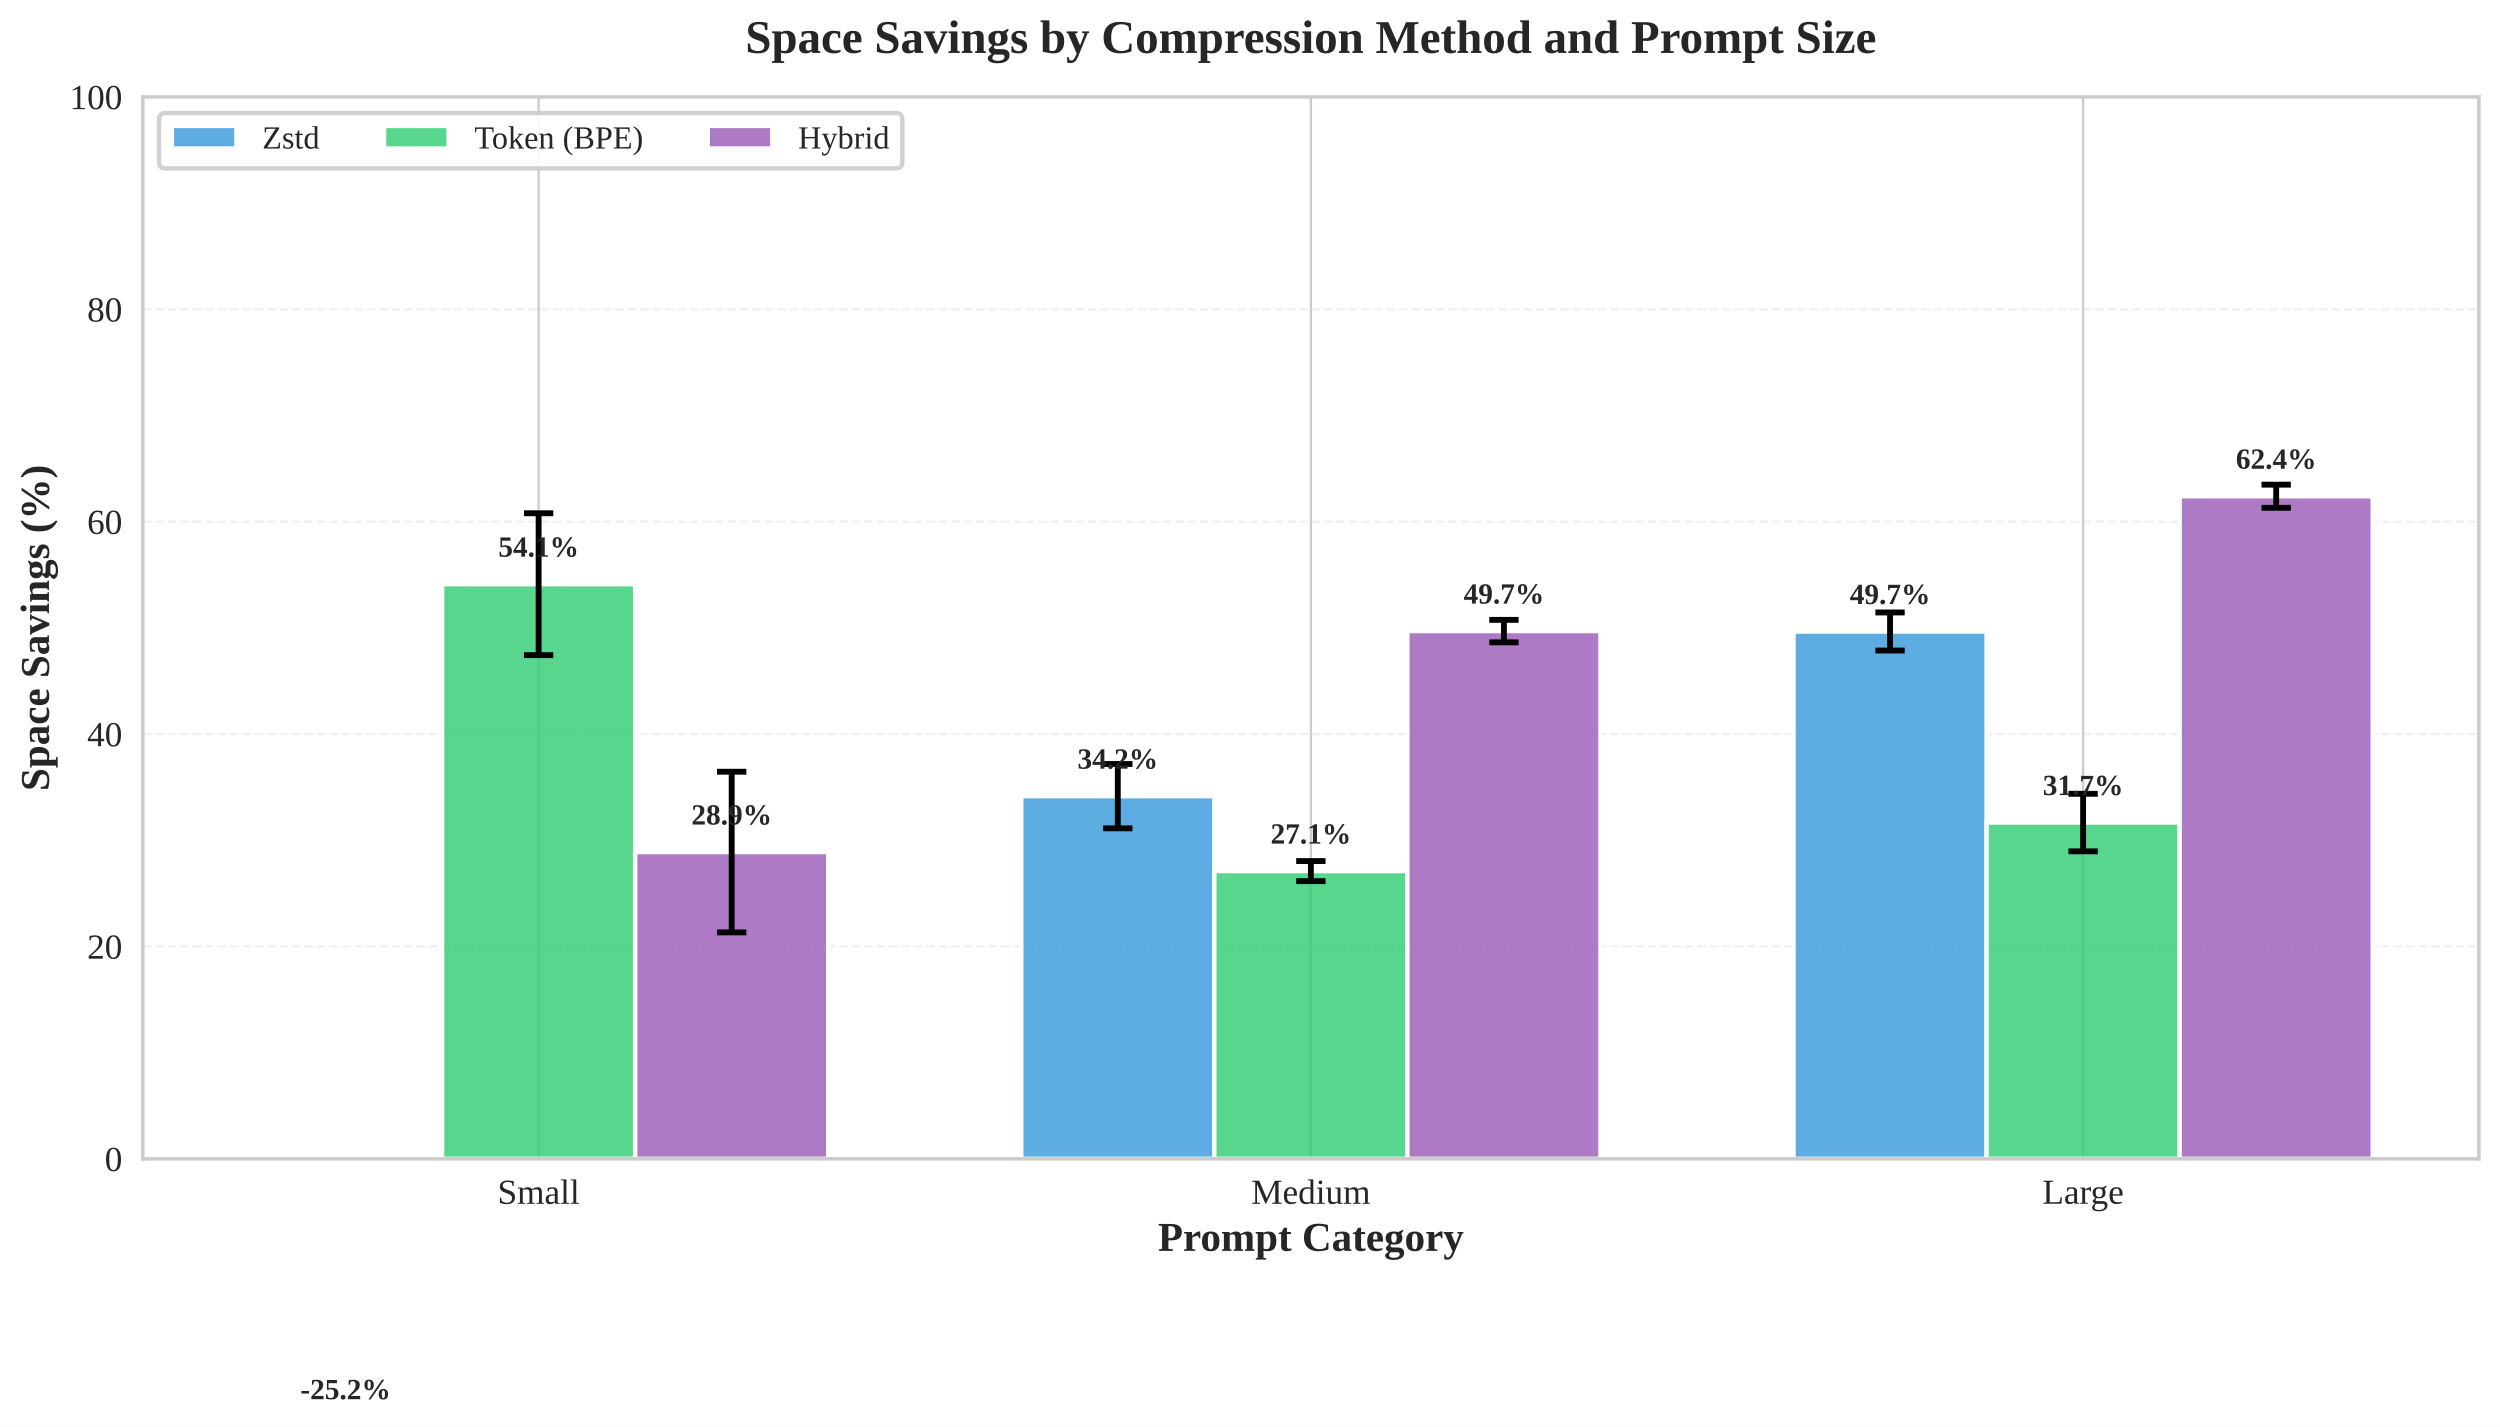
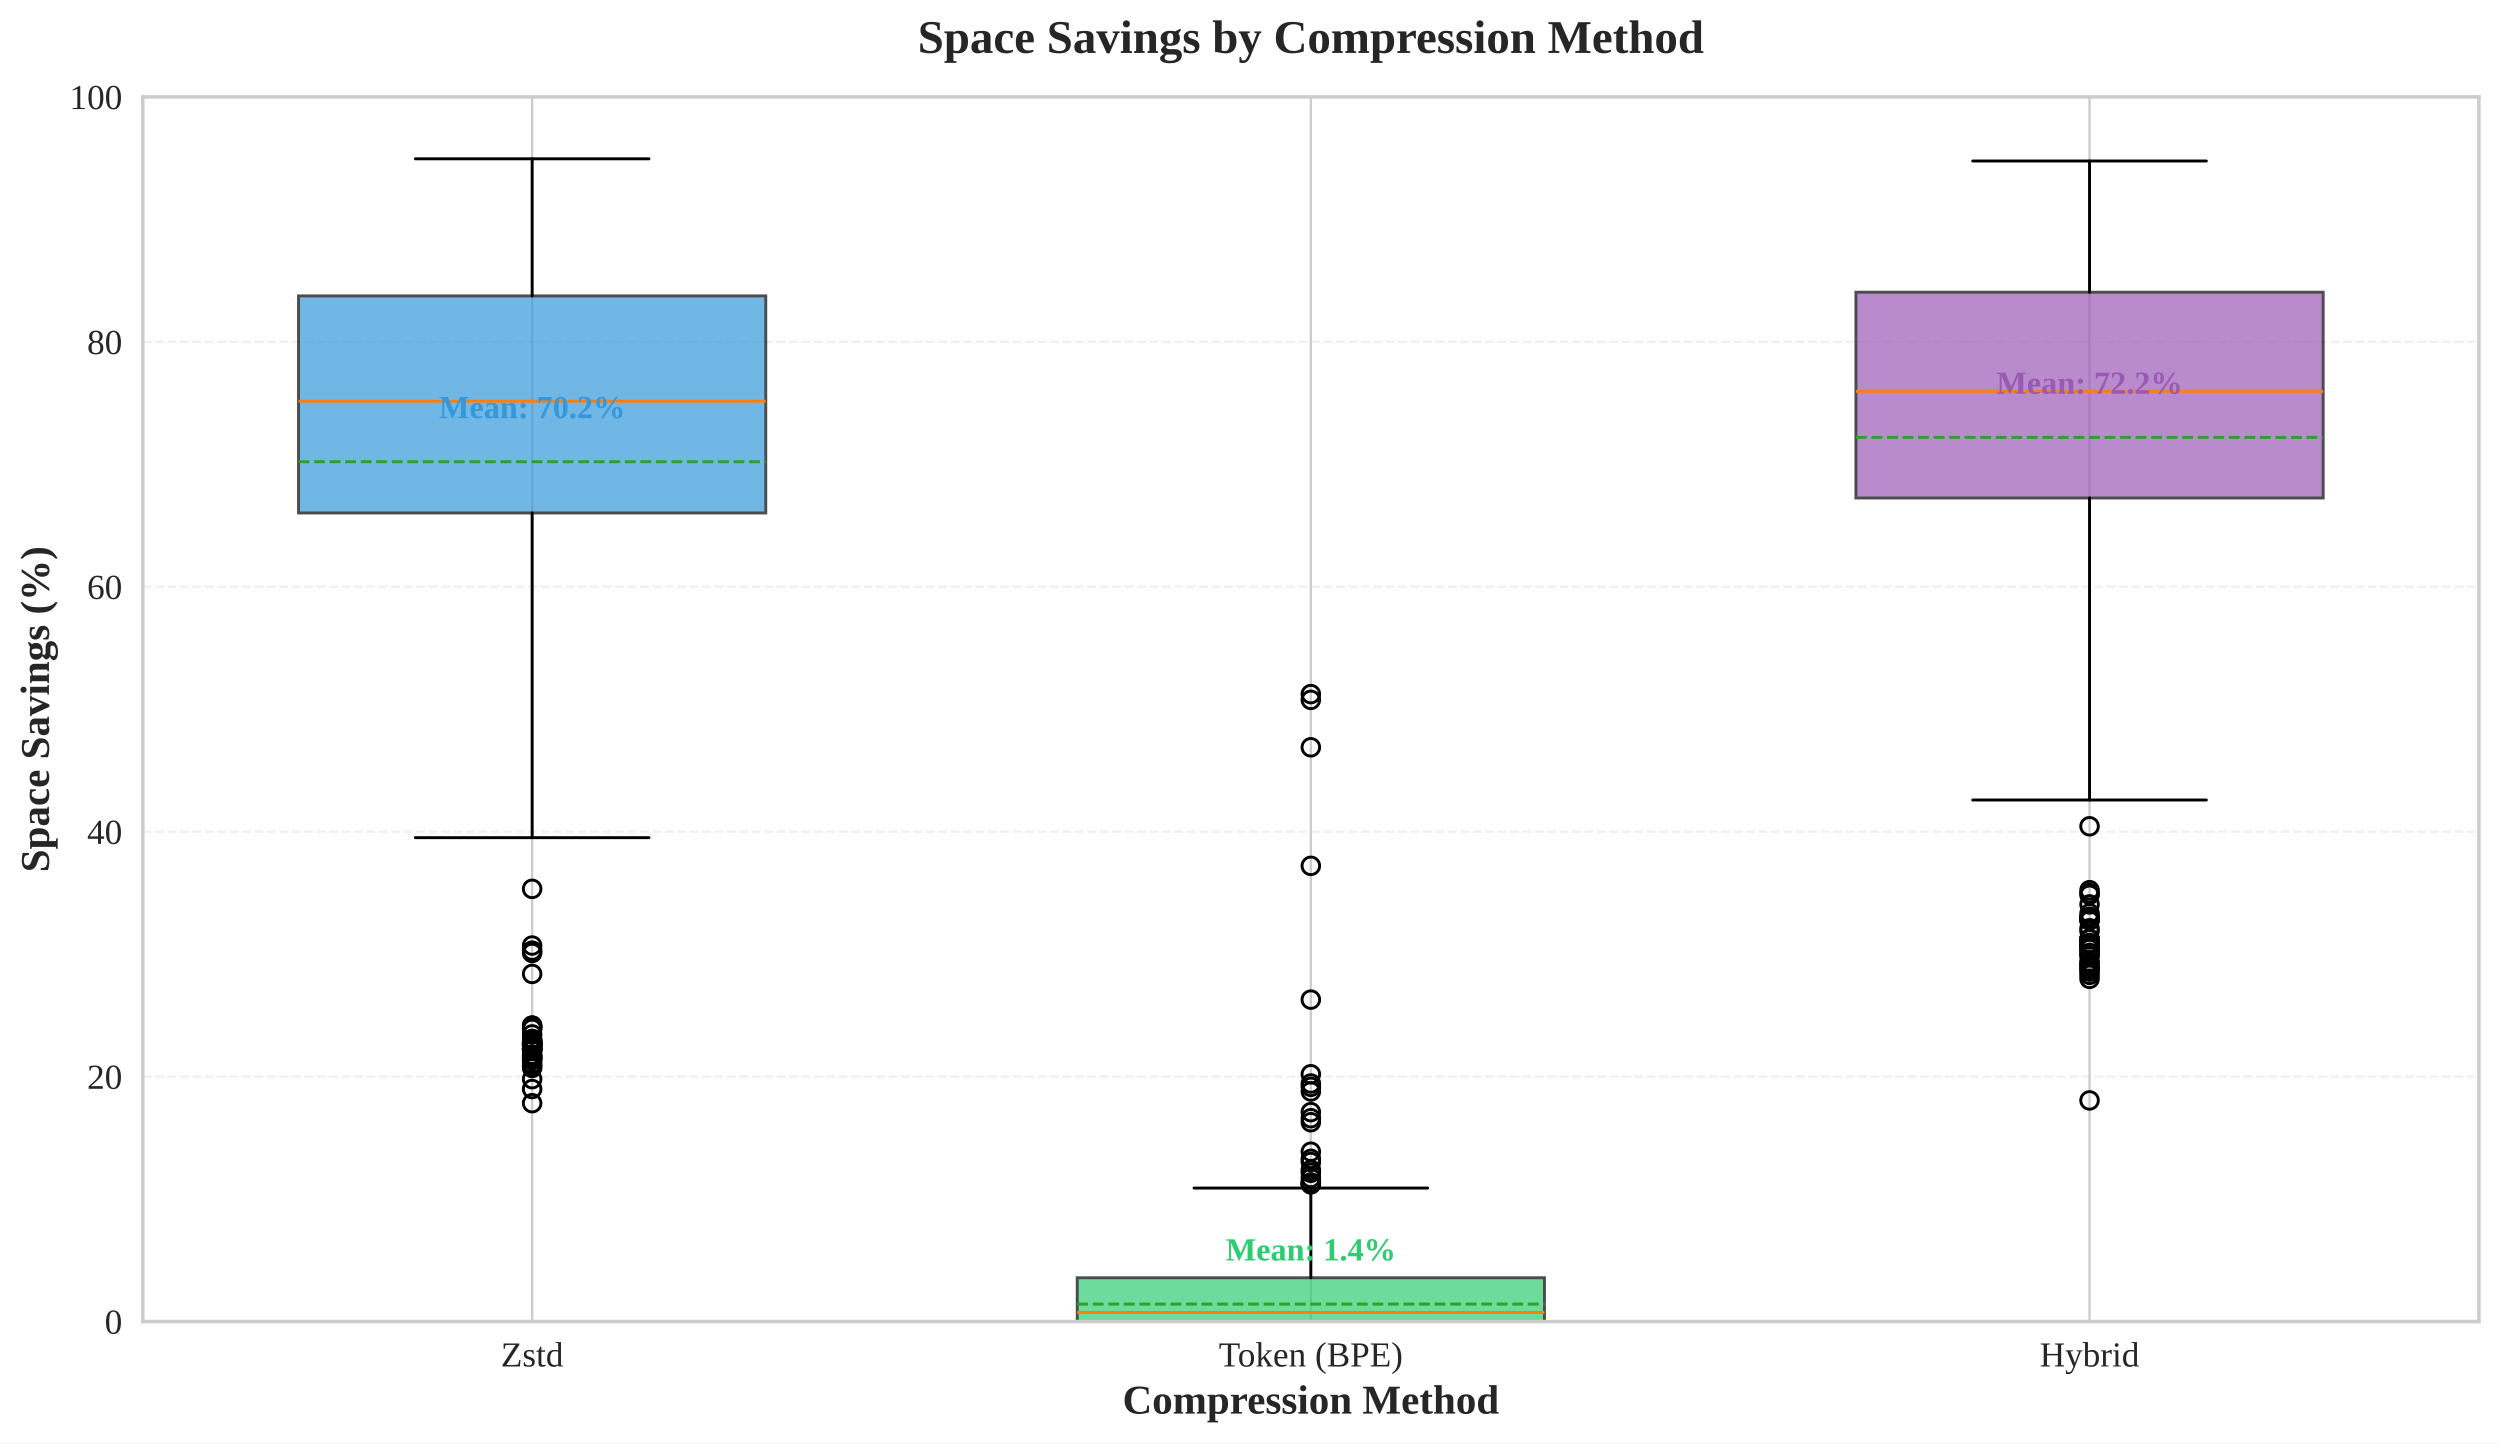
- <svg xmlns="http://www.w3.org/2000/svg" xmlns:xlink="http://www.w3.org/1999/xlink" width="852.48pt" height="486.447pt" viewBox="0 0 852.48 486.447" version="1.1">
+ <svg xmlns="http://www.w3.org/2000/svg" xmlns:xlink="http://www.w3.org/1999/xlink" width="852.81pt" height="492.411pt" viewBox="0 0 852.81 492.411" version="1.1">
  <defs>
    <style type="text/css">*{stroke-linejoin: round; stroke-linecap: butt}</style>
  </defs>
  <g id="figure_1">
    <g id="patch_1">
-       <path d="M 0 486.447  L 852.48 486.447  L 852.48 0  L 0 0  z " style="fill: #ffffff" />
+       <path d="M 0 492.411  L 852.81 492.411  L 852.81 0  L 0 0  z " style="fill: #ffffff" />
    </g>
    <g id="axes_1">
      <g id="patch_2">
-         <path d="M 48.71 395.148  L 845.28 395.148  L 845.28 33.045  L 48.71 33.045  z " style="fill: #ffffff" />
+         <path d="M 48.71 450.805  L 845.61 450.805  L 845.61 33.045  L 48.71 33.045  z " style="fill: #ffffff" />
      </g>
      <g id="matplotlib.axis_1">
        <g id="xtick_1">
          <g id="line2d_1">
-             <path d="M 183.666 395.148  L 183.666 33.045  " clip-path="url(#p5239a7b0bf)" style="fill: none; stroke: #cccccc; stroke-width: 0.8; stroke-linecap: round" />
+             <path d="M 181.527 450.805  L 181.527 33.045  " clip-path="url(#pdf087a9bc3)" style="fill: none; stroke: #cccccc; stroke-width: 0.8; stroke-linecap: round" />
          </g>
          <g id="text_1">
-             <text style="font-size: 12px; font-family: 'Times New Roman', 'DejaVu Serif', serif; text-anchor: middle; fill: #262626" x="183.666" y="410.481" transform="rotate(-0 183.6663 410.4805)">Small</text>
+             <text style="font-size: 12px; font-family: 'Times New Roman', 'DejaVu Serif', serif; text-anchor: middle; fill: #262626" x="181.527" y="466.137" transform="rotate(-0 181.527 466.1375)">Zstd</text>
          </g>
        </g>
        <g id="xtick_2">
          <g id="line2d_2">
-             <path d="M 446.995 395.148  L 446.995 33.045  " clip-path="url(#p5239a7b0bf)" style="fill: none; stroke: #cccccc; stroke-width: 0.8; stroke-linecap: round" />
+             <path d="M 447.16 450.805  L 447.16 33.045  " clip-path="url(#pdf087a9bc3)" style="fill: none; stroke: #cccccc; stroke-width: 0.8; stroke-linecap: round" />
          </g>
          <g id="text_2">
-             <text style="font-size: 12px; font-family: 'Times New Roman', 'DejaVu Serif', serif; text-anchor: middle; fill: #262626" x="446.995" y="410.481" transform="rotate(-0 446.9952 410.4805)">Medium</text>
+             <text style="font-size: 12px; font-family: 'Times New Roman', 'DejaVu Serif', serif; text-anchor: middle; fill: #262626" x="447.16" y="466.137" transform="rotate(-0 447.1603 466.1375)">Token (BPE)</text>
          </g>
        </g>
        <g id="xtick_3">
          <g id="line2d_3">
-             <path d="M 710.324 395.148  L 710.324 33.045  " clip-path="url(#p5239a7b0bf)" style="fill: none; stroke: #cccccc; stroke-width: 0.8; stroke-linecap: round" />
+             <path d="M 712.794 450.805  L 712.794 33.045  " clip-path="url(#pdf087a9bc3)" style="fill: none; stroke: #cccccc; stroke-width: 0.8; stroke-linecap: round" />
          </g>
          <g id="text_3">
-             <text style="font-size: 12px; font-family: 'Times New Roman', 'DejaVu Serif', serif; text-anchor: middle; fill: #262626" x="710.324" y="410.458" transform="rotate(-0 710.324 410.458)">Large</text>
+             <text style="font-size: 12px; font-family: 'Times New Roman', 'DejaVu Serif', serif; text-anchor: middle; fill: #262626" x="712.794" y="466.137" transform="rotate(-0 712.7936 466.1375)">Hybrid</text>
          </g>
        </g>
        <g id="text_4">
-           <text style="font-weight: 700; font-size: 14px; font-family: 'Times New Roman', 'DejaVu Serif', serif; text-anchor: middle; fill: #262626" x="446.995" y="426.528" transform="rotate(-0 446.9952 426.528)">Prompt Category</text>
+           <text style="font-weight: 700; font-size: 14px; font-family: 'Times New Roman', 'DejaVu Serif', serif; text-anchor: middle; fill: #262626" x="447.16" y="482.216" transform="rotate(-0 447.1603 482.2163)">Compression Method</text>
        </g>
      </g>
      <g id="matplotlib.axis_2">
        <g id="ytick_1">
          <g id="line2d_4">
-             <path d="M 48.71 395.148  L 845.28 395.148  " clip-path="url(#p5239a7b0bf)" style="fill: none; stroke-dasharray: 2.96,1.28; stroke-dashoffset: 0; stroke: #cccccc; stroke-opacity: 0.3; stroke-width: 0.8" />
+             <path d="M 48.71 450.805  L 845.61 450.805  " clip-path="url(#pdf087a9bc3)" style="fill: none; stroke-dasharray: 2.96,1.28; stroke-dashoffset: 0; stroke: #cccccc; stroke-opacity: 0.3; stroke-width: 0.8" />
          </g>
          <g id="text_5">
-             <text style="font-size: 12px; font-family: 'Times New Roman', 'DejaVu Serif', serif; text-anchor: end; fill: #262626" x="41.71" y="399.314" transform="rotate(-0 41.71031 399.3143)">0</text>
+             <text style="font-size: 12px; font-family: 'Times New Roman', 'DejaVu Serif', serif; text-anchor: end; fill: #262626" x="41.71" y="454.971" transform="rotate(-0 41.71031 454.9712)">0</text>
          </g>
        </g>
        <g id="ytick_2">
          <g id="line2d_5">
-             <path d="M 48.71 322.727  L 845.28 322.727  " clip-path="url(#p5239a7b0bf)" style="fill: none; stroke-dasharray: 2.96,1.28; stroke-dashoffset: 0; stroke: #cccccc; stroke-opacity: 0.3; stroke-width: 0.8" />
+             <path d="M 48.71 367.253  L 845.61 367.253  " clip-path="url(#pdf087a9bc3)" style="fill: none; stroke-dasharray: 2.96,1.28; stroke-dashoffset: 0; stroke: #cccccc; stroke-opacity: 0.3; stroke-width: 0.8" />
          </g>
          <g id="text_6">
-             <text style="font-size: 12px; font-family: 'Times New Roman', 'DejaVu Serif', serif; text-anchor: end; fill: #262626" x="41.71" y="326.894" transform="rotate(-0 41.71031 326.8937)">20</text>
+             <text style="font-size: 12px; font-family: 'Times New Roman', 'DejaVu Serif', serif; text-anchor: end; fill: #262626" x="41.71" y="371.419" transform="rotate(-0 41.71031 371.4192)">20</text>
          </g>
        </g>
        <g id="ytick_3">
          <g id="line2d_6">
-             <path d="M 48.71 250.307  L 845.28 250.307  " clip-path="url(#p5239a7b0bf)" style="fill: none; stroke-dasharray: 2.96,1.28; stroke-dashoffset: 0; stroke: #cccccc; stroke-opacity: 0.3; stroke-width: 0.8" />
+             <path d="M 48.71 283.701  L 845.61 283.701  " clip-path="url(#pdf087a9bc3)" style="fill: none; stroke-dasharray: 2.96,1.28; stroke-dashoffset: 0; stroke: #cccccc; stroke-opacity: 0.3; stroke-width: 0.8" />
          </g>
          <g id="text_7">
-             <text style="font-size: 12px; font-family: 'Times New Roman', 'DejaVu Serif', serif; text-anchor: end; fill: #262626" x="41.71" y="254.473" transform="rotate(-0 41.71031 254.4731)">40</text>
+             <text style="font-size: 12px; font-family: 'Times New Roman', 'DejaVu Serif', serif; text-anchor: end; fill: #262626" x="41.71" y="287.867" transform="rotate(-0 41.71031 287.8673)">40</text>
          </g>
        </g>
        <g id="ytick_4">
          <g id="line2d_7">
-             <path d="M 48.71 177.886  L 845.28 177.886  " clip-path="url(#p5239a7b0bf)" style="fill: none; stroke-dasharray: 2.96,1.28; stroke-dashoffset: 0; stroke: #cccccc; stroke-opacity: 0.3; stroke-width: 0.8" />
+             <path d="M 48.71 200.149  L 845.61 200.149  " clip-path="url(#pdf087a9bc3)" style="fill: none; stroke-dasharray: 2.96,1.28; stroke-dashoffset: 0; stroke: #cccccc; stroke-opacity: 0.3; stroke-width: 0.8" />
          </g>
          <g id="text_8">
-             <text style="font-size: 12px; font-family: 'Times New Roman', 'DejaVu Serif', serif; text-anchor: end; fill: #262626" x="41.71" y="182.052" transform="rotate(-0 41.71031 182.0525)">60</text>
+             <text style="font-size: 12px; font-family: 'Times New Roman', 'DejaVu Serif', serif; text-anchor: end; fill: #262626" x="41.71" y="204.315" transform="rotate(-0 41.71031 204.3152)">60</text>
          </g>
        </g>
        <g id="ytick_5">
          <g id="line2d_8">
-             <path d="M 48.71 105.466  L 845.28 105.466  " clip-path="url(#p5239a7b0bf)" style="fill: none; stroke-dasharray: 2.96,1.28; stroke-dashoffset: 0; stroke: #cccccc; stroke-opacity: 0.3; stroke-width: 0.8" />
+             <path d="M 48.71 116.597  L 845.61 116.597  " clip-path="url(#pdf087a9bc3)" style="fill: none; stroke-dasharray: 2.96,1.28; stroke-dashoffset: 0; stroke: #cccccc; stroke-opacity: 0.3; stroke-width: 0.8" />
          </g>
          <g id="text_9">
-             <text style="font-size: 12px; font-family: 'Times New Roman', 'DejaVu Serif', serif; text-anchor: end; fill: #262626" x="41.71" y="109.632" transform="rotate(-0 41.71031 109.6319)">80</text>
+             <text style="font-size: 12px; font-family: 'Times New Roman', 'DejaVu Serif', serif; text-anchor: end; fill: #262626" x="41.71" y="120.763" transform="rotate(-0 41.71031 120.7632)">80</text>
          </g>
        </g>
        <g id="ytick_6">
          <g id="line2d_9">
-             <path d="M 48.71 33.045  L 845.28 33.045  " clip-path="url(#p5239a7b0bf)" style="fill: none; stroke-dasharray: 2.96,1.28; stroke-dashoffset: 0; stroke: #cccccc; stroke-opacity: 0.3; stroke-width: 0.8" />
+             <path d="M 48.71 33.045  L 845.61 33.045  " clip-path="url(#pdf087a9bc3)" style="fill: none; stroke-dasharray: 2.96,1.28; stroke-dashoffset: 0; stroke: #cccccc; stroke-opacity: 0.3; stroke-width: 0.8" />
          </g>
          <g id="text_10">
            <text style="font-size: 12px; font-family: 'Times New Roman', 'DejaVu Serif', serif; text-anchor: end; fill: #262626" x="41.71" y="37.211" transform="rotate(-0 41.71031 37.21125)">100</text>
          </g>
        </g>
        <g id="text_11">
-           <text style="font-weight: 700; font-size: 14px; font-family: 'Times New Roman', 'DejaVu Serif', serif; text-anchor: middle; fill: #262626" x="16.689" y="214.097" transform="rotate(-90 16.68937 214.0965)">Space Savings (%)</text>
+           <text style="font-weight: 700; font-size: 14px; font-family: 'Times New Roman', 'DejaVu Serif', serif; text-anchor: middle; fill: #262626" x="16.689" y="241.925" transform="rotate(-90 16.68937 241.925)">Space Savings (%)</text>
        </g>
      </g>
      <g id="patch_3">
-         <path d="M 84.918 395.148  L 150.75 395.148  L 150.75 486.489  L 84.918 486.489  z " clip-path="url(#p5239a7b0bf)" style="fill: #3498db; opacity: 0.8; stroke: #ffffff; stroke-width: 1.5; stroke-linejoin: miter" />
+         <path d="M 101.837 174.986  L 261.217 174.986  L 261.217 100.945  L 101.837 100.945  L 101.837 174.986  z " clip-path="url(#pdf087a9bc3)" style="fill: #3498db; opacity: 0.7; stroke: #000000; stroke-linejoin: miter" />
+       </g>
+       <g id="line2d_10">
+         <path d="M 181.527 174.986  L 181.527 285.742  " clip-path="url(#pdf087a9bc3)" style="fill: none; stroke: #000000; stroke-linecap: round" />
+       </g>
+       <g id="line2d_11">
+         <path d="M 181.527 100.945  L 181.527 54.171  " clip-path="url(#pdf087a9bc3)" style="fill: none; stroke: #000000; stroke-linecap: round" />
+       </g>
+       <g id="line2d_12">
+         <path d="M 141.682 285.742  L 221.372 285.742  " clip-path="url(#pdf087a9bc3)" style="fill: none; stroke: #000000; stroke-linecap: round" />
+       </g>
+       <g id="line2d_13">
+         <path d="M 141.682 54.171  L 221.372 54.171  " clip-path="url(#pdf087a9bc3)" style="fill: none; stroke: #000000; stroke-linecap: round" />
+       </g>
+       <g id="line2d_14">
+         <defs>
+           <path id="m8aed912af9" d="M 0 3  C 0.796 3 1.559 2.684 2.121 2.121  C 2.684 1.559 3 0.796 3 0  C 3 -0.796 2.684 -1.559 2.121 -2.121  C 1.559 -2.684 0.796 -3 0 -3  C -0.796 -3 -1.559 -2.684 -2.121 -2.121  C -2.684 -1.559 -3 -0.796 -3 0  C -3 0.796 -2.684 1.559 -2.121 2.121  C -1.559 2.684 -0.796 3 0 3  z " style="stroke: #000000" />
+         </defs>
+         <g clip-path="url(#pdf087a9bc3)">
+           <use xlink:href="#m8aed912af9" x="181.527" y="325.084" style="fill-opacity: 0; stroke: #000000" />
+           <use xlink:href="#m8aed912af9" x="181.527" y="324.283" style="fill-opacity: 0; stroke: #000000" />
+           <use xlink:href="#m8aed912af9" x="181.527" y="303.213" style="fill-opacity: 0; stroke: #000000" />
+           <use xlink:href="#m8aed912af9" x="181.527" y="376.321" style="fill-opacity: 0; stroke: #000000" />
+           <use xlink:href="#m8aed912af9" x="181.527" y="356.289" style="fill-opacity: 0; stroke: #000000" />
+           <use xlink:href="#m8aed912af9" x="181.527" y="357.758" style="fill-opacity: 0; stroke: #000000" />
+           <use xlink:href="#m8aed912af9" x="181.527" y="357.758" style="fill-opacity: 0; stroke: #000000" />
+           <use xlink:href="#m8aed912af9" x="181.527" y="357.758" style="fill-opacity: 0; stroke: #000000" />
+           <use xlink:href="#m8aed912af9" x="181.527" y="359.729" style="fill-opacity: 0; stroke: #000000" />
+           <use xlink:href="#m8aed912af9" x="181.527" y="354.399" style="fill-opacity: 0; stroke: #000000" />
+           <use xlink:href="#m8aed912af9" x="181.527" y="355.69" style="fill-opacity: 0; stroke: #000000" />
+           <use xlink:href="#m8aed912af9" x="181.527" y="356.035" style="fill-opacity: 0; stroke: #000000" />
+           <use xlink:href="#m8aed912af9" x="181.527" y="349.846" style="fill-opacity: 0; stroke: #000000" />
+           <use xlink:href="#m8aed912af9" x="181.527" y="352.861" style="fill-opacity: 0; stroke: #000000" />
+           <use xlink:href="#m8aed912af9" x="181.527" y="356.14" style="fill-opacity: 0; stroke: #000000" />
+           <use xlink:href="#m8aed912af9" x="181.527" y="354.988" style="fill-opacity: 0; stroke: #000000" />
+           <use xlink:href="#m8aed912af9" x="181.527" y="355.378" style="fill-opacity: 0; stroke: #000000" />
+           <use xlink:href="#m8aed912af9" x="181.527" y="356.14" style="fill-opacity: 0; stroke: #000000" />
+           <use xlink:href="#m8aed912af9" x="181.527" y="350.618" style="fill-opacity: 0; stroke: #000000" />
+           <use xlink:href="#m8aed912af9" x="181.527" y="350.986" style="fill-opacity: 0; stroke: #000000" />
+           <use xlink:href="#m8aed912af9" x="181.527" y="357.519" style="fill-opacity: 0; stroke: #000000" />
+           <use xlink:href="#m8aed912af9" x="181.527" y="358.188" style="fill-opacity: 0; stroke: #000000" />
+           <use xlink:href="#m8aed912af9" x="181.527" y="357.064" style="fill-opacity: 0; stroke: #000000" />
+           <use xlink:href="#m8aed912af9" x="181.527" y="356.541" style="fill-opacity: 0; stroke: #000000" />
+           <use xlink:href="#m8aed912af9" x="181.527" y="355.69" style="fill-opacity: 0; stroke: #000000" />
+           <use xlink:href="#m8aed912af9" x="181.527" y="332.227" style="fill-opacity: 0; stroke: #000000" />
+           <use xlink:href="#m8aed912af9" x="181.527" y="360.188" style="fill-opacity: 0; stroke: #000000" />
+           <use xlink:href="#m8aed912af9" x="181.527" y="361.285" style="fill-opacity: 0; stroke: #000000" />
+           <use xlink:href="#m8aed912af9" x="181.527" y="368.123" style="fill-opacity: 0; stroke: #000000" />
+           <use xlink:href="#m8aed912af9" x="181.527" y="360.737" style="fill-opacity: 0; stroke: #000000" />
+           <use xlink:href="#m8aed912af9" x="181.527" y="356.25" style="fill-opacity: 0; stroke: #000000" />
+           <use xlink:href="#m8aed912af9" x="181.527" y="364.308" style="fill-opacity: 0; stroke: #000000" />
+           <use xlink:href="#m8aed912af9" x="181.527" y="371.501" style="fill-opacity: 0; stroke: #000000" />
+           <use xlink:href="#m8aed912af9" x="181.527" y="322.545" style="fill-opacity: 0; stroke: #000000" />
+           <use xlink:href="#m8aed912af9" x="181.527" y="357.969" style="fill-opacity: 0; stroke: #000000" />
+           <use xlink:href="#m8aed912af9" x="181.527" y="358.38" style="fill-opacity: 0; stroke: #000000" />
+           <use xlink:href="#m8aed912af9" x="181.527" y="362.856" style="fill-opacity: 0; stroke: #000000" />
+           <use xlink:href="#m8aed912af9" x="181.527" y="363.62" style="fill-opacity: 0; stroke: #000000" />
+           <use xlink:href="#m8aed912af9" x="181.527" y="360.737" style="fill-opacity: 0; stroke: #000000" />
+           <use xlink:href="#m8aed912af9" x="181.527" y="349.897" style="fill-opacity: 0; stroke: #000000" />
+           <use xlink:href="#m8aed912af9" x="181.527" y="361.639" style="fill-opacity: 0; stroke: #000000" />
+         </g>
      </g>
      <g id="patch_4">
-         <path d="M 348.247 395.148  L 414.079 395.148  L 414.079 271.488  L 348.247 271.488  z " clip-path="url(#p5239a7b0bf)" style="fill: #3498db; opacity: 0.8; stroke: #ffffff; stroke-width: 1.5; stroke-linejoin: miter" />
+         <path d="M 367.47 456.756  L 526.85 456.756  L 526.85 435.878  L 367.47 435.878  L 367.47 456.756  z " clip-path="url(#pdf087a9bc3)" style="fill: #2ecc71; opacity: 0.7; stroke: #000000; stroke-linejoin: miter" />
+       </g>
+       <g id="line2d_15">
+         <path d="M 447.16 456.756  L 447.16 486.236  " clip-path="url(#pdf087a9bc3)" style="fill: none; stroke: #000000; stroke-linecap: round" />
+       </g>
+       <g id="line2d_16">
+         <path d="M 447.16 435.878  L 447.16 405.279  " clip-path="url(#pdf087a9bc3)" style="fill: none; stroke: #000000; stroke-linecap: round" />
+       </g>
+       <g id="line2d_17">
+         <path d="M 407.315 486.236  L 487.005 486.236  " clip-path="url(#pdf087a9bc3)" style="fill: none; stroke: #000000; stroke-linecap: round" />
+       </g>
+       <g id="line2d_18">
+         <path d="M 407.315 405.279  L 487.005 405.279  " clip-path="url(#pdf087a9bc3)" style="fill: none; stroke: #000000; stroke-linecap: round" />
+       </g>
+       <g id="line2d_19">
+         <g clip-path="url(#pdf087a9bc3)">
+           <use xlink:href="#m8aed912af9" x="447.16" y="554.133" style="fill-opacity: 0; stroke: #000000" />
+           <use xlink:href="#m8aed912af9" x="447.16" y="534.693" style="fill-opacity: 0; stroke: #000000" />
+           <use xlink:href="#m8aed912af9" x="447.16" y="511.817" style="fill-opacity: 0; stroke: #000000" />
+           <use xlink:href="#m8aed912af9" x="447.16" y="502.83" style="fill-opacity: 0; stroke: #000000" />
+           <use xlink:href="#m8aed912af9" x="447.16" y="561.675" style="fill-opacity: 0; stroke: #000000" />
+           <use xlink:href="#m8aed912af9" x="447.16" y="494.756" style="fill-opacity: 0; stroke: #000000" />
+           <use xlink:href="#m8aed912af9" x="447.16" y="503.763" style="fill-opacity: 0; stroke: #000000" />
+           <use xlink:href="#m8aed912af9" x="447.16" y="525.895" style="fill-opacity: 0; stroke: #000000" />
+           <use xlink:href="#m8aed912af9" x="447.16" y="552.378" style="fill-opacity: 0; stroke: #000000" />
+           <use xlink:href="#m8aed912af9" x="447.16" y="495.021" style="fill-opacity: 0; stroke: #000000" />
+           <use xlink:href="#m8aed912af9" x="447.16" y="493.507" style="fill-opacity: 0; stroke: #000000" />
+           <use xlink:href="#m8aed912af9" x="447.16" y="501.489" style="fill-opacity: 0; stroke: #000000" />
+           <use xlink:href="#m8aed912af9" x="447.16" y="527.684" style="fill-opacity: 0; stroke: #000000" />
+           <use xlink:href="#m8aed912af9" x="447.16" y="601.052" style="fill-opacity: 0; stroke: #000000" />
+           <use xlink:href="#m8aed912af9" x="447.16" y="403.901" style="fill-opacity: 0; stroke: #000000" />
+           <use xlink:href="#m8aed912af9" x="447.16" y="401.837" style="fill-opacity: 0; stroke: #000000" />
+           <use xlink:href="#m8aed912af9" x="447.16" y="369.61" style="fill-opacity: 0; stroke: #000000" />
+           <use xlink:href="#m8aed912af9" x="447.16" y="399.077" style="fill-opacity: 0; stroke: #000000" />
+           <use xlink:href="#m8aed912af9" x="447.16" y="340.994" style="fill-opacity: 0; stroke: #000000" />
+           <use xlink:href="#m8aed912af9" x="447.16" y="372.331" style="fill-opacity: 0; stroke: #000000" />
+           <use xlink:href="#m8aed912af9" x="447.16" y="379.378" style="fill-opacity: 0; stroke: #000000" />
+           <use xlink:href="#m8aed912af9" x="447.16" y="366.45" style="fill-opacity: 0; stroke: #000000" />
+           <use xlink:href="#m8aed912af9" x="447.16" y="370.755" style="fill-opacity: 0; stroke: #000000" />
+           <use xlink:href="#m8aed912af9" x="447.16" y="403.351" style="fill-opacity: 0; stroke: #000000" />
+           <use xlink:href="#m8aed912af9" x="447.16" y="295.359" style="fill-opacity: 0; stroke: #000000" />
+           <use xlink:href="#m8aed912af9" x="447.16" y="404.018" style="fill-opacity: 0; stroke: #000000" />
+           <use xlink:href="#m8aed912af9" x="447.16" y="382.818" style="fill-opacity: 0; stroke: #000000" />
+           <use xlink:href="#m8aed912af9" x="447.16" y="395.313" style="fill-opacity: 0; stroke: #000000" />
+           <use xlink:href="#m8aed912af9" x="447.16" y="400.067" style="fill-opacity: 0; stroke: #000000" />
+           <use xlink:href="#m8aed912af9" x="447.16" y="381.457" style="fill-opacity: 0; stroke: #000000" />
+           <use xlink:href="#m8aed912af9" x="447.16" y="403.658" style="fill-opacity: 0; stroke: #000000" />
+           <use xlink:href="#m8aed912af9" x="447.16" y="396.392" style="fill-opacity: 0; stroke: #000000" />
+           <use xlink:href="#m8aed912af9" x="447.16" y="254.918" style="fill-opacity: 0; stroke: #000000" />
+           <use xlink:href="#m8aed912af9" x="447.16" y="236.78" style="fill-opacity: 0; stroke: #000000" />
+           <use xlink:href="#m8aed912af9" x="447.16" y="392.884" style="fill-opacity: 0; stroke: #000000" />
+           <use xlink:href="#m8aed912af9" x="447.16" y="238.744" style="fill-opacity: 0; stroke: #000000" />
+         </g>
      </g>
      <g id="patch_5">
-         <path d="M 611.576 395.148  L 677.408 395.148  L 677.408 215.341  L 611.576 215.341  z " clip-path="url(#p5239a7b0bf)" style="fill: #3498db; opacity: 0.8; stroke: #ffffff; stroke-width: 1.5; stroke-linejoin: miter" />
+         <path d="M 633.104 169.879  L 792.484 169.879  L 792.484 99.686  L 633.104 99.686  L 633.104 169.879  z " clip-path="url(#pdf087a9bc3)" style="fill: #9b59b6; opacity: 0.7; stroke: #000000; stroke-linejoin: miter" />
+       </g>
+       <g id="line2d_20">
+         <path d="M 712.794 169.879  L 712.794 272.907  " clip-path="url(#pdf087a9bc3)" style="fill: none; stroke: #000000; stroke-linecap: round" />
+       </g>
+       <g id="line2d_21">
+         <path d="M 712.794 99.686  L 712.794 54.927  " clip-path="url(#pdf087a9bc3)" style="fill: none; stroke: #000000; stroke-linecap: round" />
+       </g>
+       <g id="line2d_22">
+         <path d="M 672.949 272.907  L 752.639 272.907  " clip-path="url(#pdf087a9bc3)" style="fill: none; stroke: #000000; stroke-linecap: round" />
+       </g>
+       <g id="line2d_23">
+         <path d="M 672.949 54.927  L 752.639 54.927  " clip-path="url(#pdf087a9bc3)" style="fill: none; stroke: #000000; stroke-linecap: round" />
+       </g>
+       <g id="line2d_24">
+         <g clip-path="url(#pdf087a9bc3)">
+           <use xlink:href="#m8aed912af9" x="712.794" y="281.868" style="fill-opacity: 0; stroke: #000000" />
+           <use xlink:href="#m8aed912af9" x="712.794" y="320.373" style="fill-opacity: 0; stroke: #000000" />
+           <use xlink:href="#m8aed912af9" x="712.794" y="325.477" style="fill-opacity: 0; stroke: #000000" />
+           <use xlink:href="#m8aed912af9" x="712.794" y="321.679" style="fill-opacity: 0; stroke: #000000" />
+           <use xlink:href="#m8aed912af9" x="712.794" y="323.578" style="fill-opacity: 0; stroke: #000000" />
+           <use xlink:href="#m8aed912af9" x="712.794" y="328.051" style="fill-opacity: 0; stroke: #000000" />
+           <use xlink:href="#m8aed912af9" x="712.794" y="303.659" style="fill-opacity: 0; stroke: #000000" />
+           <use xlink:href="#m8aed912af9" x="712.794" y="312.795" style="fill-opacity: 0; stroke: #000000" />
+           <use xlink:href="#m8aed912af9" x="712.794" y="311.552" style="fill-opacity: 0; stroke: #000000" />
+           <use xlink:href="#m8aed912af9" x="712.794" y="323.736" style="fill-opacity: 0; stroke: #000000" />
+           <use xlink:href="#m8aed912af9" x="712.794" y="316.662" style="fill-opacity: 0; stroke: #000000" />
+           <use xlink:href="#m8aed912af9" x="712.794" y="329.387" style="fill-opacity: 0; stroke: #000000" />
+           <use xlink:href="#m8aed912af9" x="712.794" y="305.251" style="fill-opacity: 0; stroke: #000000" />
+           <use xlink:href="#m8aed912af9" x="712.794" y="314.016" style="fill-opacity: 0; stroke: #000000" />
+           <use xlink:href="#m8aed912af9" x="712.794" y="325.071" style="fill-opacity: 0; stroke: #000000" />
+           <use xlink:href="#m8aed912af9" x="712.794" y="330.6" style="fill-opacity: 0; stroke: #000000" />
+           <use xlink:href="#m8aed912af9" x="712.794" y="320.382" style="fill-opacity: 0; stroke: #000000" />
+           <use xlink:href="#m8aed912af9" x="712.794" y="313.694" style="fill-opacity: 0; stroke: #000000" />
+           <use xlink:href="#m8aed912af9" x="712.794" y="320.255" style="fill-opacity: 0; stroke: #000000" />
+           <use xlink:href="#m8aed912af9" x="712.794" y="308.511" style="fill-opacity: 0; stroke: #000000" />
+           <use xlink:href="#m8aed912af9" x="712.794" y="332.542" style="fill-opacity: 0; stroke: #000000" />
+           <use xlink:href="#m8aed912af9" x="712.794" y="331.445" style="fill-opacity: 0; stroke: #000000" />
+           <use xlink:href="#m8aed912af9" x="712.794" y="375.376" style="fill-opacity: 0; stroke: #000000" />
+           <use xlink:href="#m8aed912af9" x="712.794" y="330.076" style="fill-opacity: 0; stroke: #000000" />
+           <use xlink:href="#m8aed912af9" x="712.794" y="321.867" style="fill-opacity: 0; stroke: #000000" />
+           <use xlink:href="#m8aed912af9" x="712.794" y="312.779" style="fill-opacity: 0; stroke: #000000" />
+           <use xlink:href="#m8aed912af9" x="712.794" y="321.937" style="fill-opacity: 0; stroke: #000000" />
+           <use xlink:href="#m8aed912af9" x="712.794" y="328.653" style="fill-opacity: 0; stroke: #000000" />
+           <use xlink:href="#m8aed912af9" x="712.794" y="304.675" style="fill-opacity: 0; stroke: #000000" />
+           <use xlink:href="#m8aed912af9" x="712.794" y="323.259" style="fill-opacity: 0; stroke: #000000" />
+           <use xlink:href="#m8aed912af9" x="712.794" y="326.21" style="fill-opacity: 0; stroke: #000000" />
+           <use xlink:href="#m8aed912af9" x="712.794" y="321.844" style="fill-opacity: 0; stroke: #000000" />
+           <use xlink:href="#m8aed912af9" x="712.794" y="333.909" style="fill-opacity: 0; stroke: #000000" />
+           <use xlink:href="#m8aed912af9" x="712.794" y="317.606" style="fill-opacity: 0; stroke: #000000" />
+           <use xlink:href="#m8aed912af9" x="712.794" y="313.753" style="fill-opacity: 0; stroke: #000000" />
+         </g>
+       </g>
+       <g id="line2d_25">
+         <path d="M 101.837 136.867  L 261.217 136.867  " clip-path="url(#pdf087a9bc3)" style="fill: none; stroke: #ff7f0e" />
+       </g>
+       <g id="line2d_26">
+         <path d="M 101.837 157.516  L 261.217 157.516  " clip-path="url(#pdf087a9bc3)" style="fill: none; stroke-dasharray: 3.7,1.6; stroke-dashoffset: 0; stroke: #2ca02c" />
+       </g>
+       <g id="line2d_27">
+         <path d="M 367.47 447.711  L 526.85 447.711  " clip-path="url(#pdf087a9bc3)" style="fill: none; stroke: #ff7f0e" />
+       </g>
+       <g id="line2d_28">
+         <path d="M 367.47 444.851  L 526.85 444.851  " clip-path="url(#pdf087a9bc3)" style="fill: none; stroke-dasharray: 3.7,1.6; stroke-dashoffset: 0; stroke: #2ca02c" />
+       </g>
+       <g id="line2d_29">
+         <path d="M 633.104 133.5  L 792.484 133.5  " clip-path="url(#pdf087a9bc3)" style="fill: none; stroke: #ff7f0e" />
+       </g>
+       <g id="line2d_30">
+         <path d="M 633.104 149.209  L 792.484 149.209  " clip-path="url(#pdf087a9bc3)" style="fill: none; stroke-dasharray: 3.7,1.6; stroke-dashoffset: 0; stroke: #2ca02c" />
      </g>
      <g id="patch_6">
-         <path d="M 150.75 395.148  L 216.582 395.148  L 216.582 199.207  L 150.75 199.207  z " clip-path="url(#p5239a7b0bf)" style="fill: #2ecc71; opacity: 0.8; stroke: #ffffff; stroke-width: 1.5; stroke-linejoin: miter" />
+         <path d="M 48.71 450.805  L 48.71 33.045  " style="fill: none; stroke: #cccccc; stroke-width: 1.2; stroke-linejoin: miter; stroke-linecap: square" />
      </g>
      <g id="patch_7">
-         <path d="M 414.079 395.148  L 479.911 395.148  L 479.911 297.038  L 414.079 297.038  z " clip-path="url(#p5239a7b0bf)" style="fill: #2ecc71; opacity: 0.8; stroke: #ffffff; stroke-width: 1.5; stroke-linejoin: miter" />
+         <path d="M 845.61 450.805  L 845.61 33.045  " style="fill: none; stroke: #cccccc; stroke-width: 1.2; stroke-linejoin: miter; stroke-linecap: square" />
      </g>
      <g id="patch_8">
-         <path d="M 677.408 395.148  L 743.24 395.148  L 743.24 280.482  L 677.408 280.482  z " clip-path="url(#p5239a7b0bf)" style="fill: #2ecc71; opacity: 0.8; stroke: #ffffff; stroke-width: 1.5; stroke-linejoin: miter" />
+         <path d="M 48.71 450.805  L 845.61 450.805  " style="fill: none; stroke: #cccccc; stroke-width: 1.2; stroke-linejoin: miter; stroke-linecap: square" />
      </g>
      <g id="patch_9">
-         <path d="M 216.582 395.148  L 282.415 395.148  L 282.415 290.548  L 216.582 290.548  z " clip-path="url(#p5239a7b0bf)" style="fill: #9b59b6; opacity: 0.8; stroke: #ffffff; stroke-width: 1.5; stroke-linejoin: miter" />
-       </g>
-       <g id="patch_10">
-         <path d="M 479.911 395.148  L 545.743 395.148  L 545.743 215.201  L 479.911 215.201  z " clip-path="url(#p5239a7b0bf)" style="fill: #9b59b6; opacity: 0.8; stroke: #ffffff; stroke-width: 1.5; stroke-linejoin: miter" />
-       </g>
-       <g id="patch_11">
-         <path d="M 743.24 395.148  L 809.072 395.148  L 809.072 169.218  L 743.24 169.218  z " clip-path="url(#p5239a7b0bf)" style="fill: #9b59b6; opacity: 0.8; stroke: #ffffff; stroke-width: 1.5; stroke-linejoin: miter" />
-       </g>
-       <g id="LineCollection_1">
-         <path d="M 117.834 487.447  L 117.834 476.255  " clip-path="url(#p5239a7b0bf)" style="fill: none; stroke: #000000; stroke-width: 2" />
-         <path d="M 381.163 282.448  L 381.163 260.527  " clip-path="url(#p5239a7b0bf)" style="fill: none; stroke: #000000; stroke-width: 2" />
-         <path d="M 644.492 221.837  L 644.492 208.844  " clip-path="url(#p5239a7b0bf)" style="fill: none; stroke: #000000; stroke-width: 2" />
-       </g>
-       <g id="line2d_10">
-         <defs>
-           <path id="md606418736" d="M 5 0  L -5 -0  " style="stroke: #000000; stroke-width: 2" />
-         </defs>
-         <g clip-path="url(#p5239a7b0bf)">
-           <use xlink:href="#md606418736" x="117.834" y="496.723" style="fill: #1f77b4; stroke: #000000; stroke-width: 2" />
-           <use xlink:href="#md606418736" x="381.163" y="282.448" style="fill: #1f77b4; stroke: #000000; stroke-width: 2" />
-           <use xlink:href="#md606418736" x="644.492" y="221.837" style="fill: #1f77b4; stroke: #000000; stroke-width: 2" />
-         </g>
-       </g>
-       <g id="line2d_11">
-         <g clip-path="url(#p5239a7b0bf)">
-           <use xlink:href="#md606418736" x="117.834" y="476.255" style="fill: #1f77b4; stroke: #000000; stroke-width: 2" />
-           <use xlink:href="#md606418736" x="381.163" y="260.527" style="fill: #1f77b4; stroke: #000000; stroke-width: 2" />
-           <use xlink:href="#md606418736" x="644.492" y="208.844" style="fill: #1f77b4; stroke: #000000; stroke-width: 2" />
-         </g>
-       </g>
-       <g id="LineCollection_2">
-         <path d="M 183.666 223.4  L 183.666 175.014  " clip-path="url(#p5239a7b0bf)" style="fill: none; stroke: #000000; stroke-width: 2" />
-         <path d="M 446.995 300.462  L 446.995 293.613  " clip-path="url(#p5239a7b0bf)" style="fill: none; stroke: #000000; stroke-width: 2" />
-         <path d="M 710.324 290.291  L 710.324 270.673  " clip-path="url(#p5239a7b0bf)" style="fill: none; stroke: #000000; stroke-width: 2" />
-       </g>
-       <g id="line2d_12">
-         <g clip-path="url(#p5239a7b0bf)">
-           <use xlink:href="#md606418736" x="183.666" y="223.4" style="fill: #1f77b4; stroke: #000000; stroke-width: 2" />
-           <use xlink:href="#md606418736" x="446.995" y="300.462" style="fill: #1f77b4; stroke: #000000; stroke-width: 2" />
-           <use xlink:href="#md606418736" x="710.324" y="290.291" style="fill: #1f77b4; stroke: #000000; stroke-width: 2" />
-         </g>
-       </g>
-       <g id="line2d_13">
-         <g clip-path="url(#p5239a7b0bf)">
-           <use xlink:href="#md606418736" x="183.666" y="175.014" style="fill: #1f77b4; stroke: #000000; stroke-width: 2" />
-           <use xlink:href="#md606418736" x="446.995" y="293.613" style="fill: #1f77b4; stroke: #000000; stroke-width: 2" />
-           <use xlink:href="#md606418736" x="710.324" y="270.673" style="fill: #1f77b4; stroke: #000000; stroke-width: 2" />
-         </g>
-       </g>
-       <g id="LineCollection_3">
-         <path d="M 249.499 317.938  L 249.499 263.157  " clip-path="url(#p5239a7b0bf)" style="fill: none; stroke: #000000; stroke-width: 2" />
-         <path d="M 512.827 219.025  L 512.827 211.377  " clip-path="url(#p5239a7b0bf)" style="fill: none; stroke: #000000; stroke-width: 2" />
-         <path d="M 776.156 173.166  L 776.156 165.27  " clip-path="url(#p5239a7b0bf)" style="fill: none; stroke: #000000; stroke-width: 2" />
-       </g>
-       <g id="line2d_14">
-         <g clip-path="url(#p5239a7b0bf)">
-           <use xlink:href="#md606418736" x="249.499" y="317.938" style="fill: #1f77b4; stroke: #000000; stroke-width: 2" />
-           <use xlink:href="#md606418736" x="512.827" y="219.025" style="fill: #1f77b4; stroke: #000000; stroke-width: 2" />
-           <use xlink:href="#md606418736" x="776.156" y="173.166" style="fill: #1f77b4; stroke: #000000; stroke-width: 2" />
-         </g>
-       </g>
-       <g id="line2d_15">
-         <g clip-path="url(#p5239a7b0bf)">
-           <use xlink:href="#md606418736" x="249.499" y="263.157" style="fill: #1f77b4; stroke: #000000; stroke-width: 2" />
-           <use xlink:href="#md606418736" x="512.827" y="211.377" style="fill: #1f77b4; stroke: #000000; stroke-width: 2" />
-           <use xlink:href="#md606418736" x="776.156" y="165.27" style="fill: #1f77b4; stroke: #000000; stroke-width: 2" />
-         </g>
-       </g>
-       <g id="patch_12">
-         <path d="M 48.71 395.148  L 48.71 33.045  " style="fill: none; stroke: #cccccc; stroke-width: 1.2; stroke-linejoin: miter; stroke-linecap: square" />
-       </g>
-       <g id="patch_13">
-         <path d="M 845.28 395.148  L 845.28 33.045  " style="fill: none; stroke: #cccccc; stroke-width: 1.2; stroke-linejoin: miter; stroke-linecap: square" />
-       </g>
-       <g id="patch_14">
-         <path d="M 48.71 395.148  L 845.28 395.148  " style="fill: none; stroke: #cccccc; stroke-width: 1.2; stroke-linejoin: miter; stroke-linecap: square" />
-       </g>
-       <g id="patch_15">
-         <path d="M 48.71 33.045  L 845.28 33.045  " style="fill: none; stroke: #cccccc; stroke-width: 1.2; stroke-linejoin: miter; stroke-linecap: square" />
+         <path d="M 48.71 33.045  L 845.61 33.045  " style="fill: none; stroke: #cccccc; stroke-width: 1.2; stroke-linejoin: miter; stroke-linecap: square" />
      </g>
      <g id="text_12">
-         <text style="font-weight: 700; font-size: 10px; font-family: 'Times New Roman', 'DejaVu Serif', serif; text-anchor: middle; fill: #262626" x="117.834" y="477.108" transform="rotate(-0 117.8341 477.1078)">-25.2%</text>
+         <text style="font-weight: 700; font-size: 11px; font-family: 'Times New Roman', 'DejaVu Serif', serif; text-anchor: middle; fill: #3498db" x="181.527" y="142.63" transform="rotate(-0 181.527 142.6299)">Mean: 70.2%</text>
      </g>
      <g id="text_13">
-         <text style="font-weight: 700; font-size: 10px; font-family: 'Times New Roman', 'DejaVu Serif', serif; text-anchor: middle; fill: #262626" x="381.163" y="262.107" transform="rotate(-0 381.163 262.1067)">34.2%</text>
+         <text style="font-weight: 700; font-size: 11px; font-family: 'Times New Roman', 'DejaVu Serif', serif; text-anchor: middle; fill: #2ecc71" x="447.16" y="429.966" transform="rotate(-0 447.1603 429.9656)">Mean: 1.4%</text>
      </g>
      <g id="text_14">
-         <text style="font-weight: 700; font-size: 10px; font-family: 'Times New Roman', 'DejaVu Serif', serif; text-anchor: middle; fill: #262626" x="644.492" y="205.959" transform="rotate(-0 644.4918 205.9594)">49.7%</text>
+         <text style="font-weight: 700; font-size: 11px; font-family: 'Times New Roman', 'DejaVu Serif', serif; text-anchor: middle; fill: #9b59b6" x="712.794" y="134.323" transform="rotate(-0 712.7936 134.3234)">Mean: 72.2%</text>
      </g>
      <g id="text_15">
-         <text style="font-weight: 700; font-size: 10px; font-family: 'Times New Roman', 'DejaVu Serif', serif; text-anchor: middle; fill: #262626" x="183.666" y="189.826" transform="rotate(-0 183.6663 189.8257)">54.1%</text>
-       </g>
-       <g id="text_16">
-         <text style="font-weight: 700; font-size: 10px; font-family: 'Times New Roman', 'DejaVu Serif', serif; text-anchor: middle; fill: #262626" x="446.995" y="287.657" transform="rotate(-0 446.9952 287.6565)">27.1%</text>
-       </g>
-       <g id="text_17">
-         <text style="font-weight: 700; font-size: 10px; font-family: 'Times New Roman', 'DejaVu Serif', serif; text-anchor: middle; fill: #262626" x="710.324" y="271.101" transform="rotate(-0 710.324 271.101)">31.7%</text>
-       </g>
-       <g id="text_18">
-         <text style="font-weight: 700; font-size: 10px; font-family: 'Times New Roman', 'DejaVu Serif', serif; text-anchor: middle; fill: #262626" x="249.499" y="281.167" transform="rotate(-0 249.4985 281.1665)">28.9%</text>
-       </g>
-       <g id="text_19">
-         <text style="font-weight: 700; font-size: 10px; font-family: 'Times New Roman', 'DejaVu Serif', serif; text-anchor: middle; fill: #262626" x="512.827" y="205.82" transform="rotate(-0 512.8274 205.8195)">49.7%</text>
-       </g>
-       <g id="text_20">
-         <text style="font-weight: 700; font-size: 10px; font-family: 'Times New Roman', 'DejaVu Serif', serif; text-anchor: middle; fill: #262626" x="776.156" y="159.837" transform="rotate(-0 776.1562 159.8371)">62.4%</text>
-       </g>
-       <g id="text_21">
-         <text style="font-weight: 700; font-size: 16px; font-family: 'Times New Roman', 'DejaVu Serif', serif; text-anchor: middle; fill: #262626" x="446.995" y="18.045" transform="rotate(-0 446.9952 18.045)">Space Savings by Compression Method and Prompt Size</text>
-       </g>
-       <g id="legend_1">
-         <g id="patch_16">
-           <path d="M 56.41 57.419  L 305.509 57.419  Q 307.709 57.419 307.709 55.219  L 307.709 40.745  Q 307.709 38.545 305.509 38.545  L 56.41 38.545  Q 54.21 38.545 54.21 40.745  L 54.21 55.219  Q 54.21 57.419 56.41 57.419  z " style="fill: #ffffff; opacity: 0.9; stroke: #cccccc; stroke-width: 1.5; stroke-linejoin: miter" />
-         </g>
-         <g id="patch_17">
-           <path d="M 58.61 50.645  L 80.61 50.645  L 80.61 42.945  L 58.61 42.945  z " style="fill: #3498db; opacity: 0.8; stroke: #ffffff; stroke-width: 1.5; stroke-linejoin: miter" />
-         </g>
-         <g id="text_22">
-           <text style="font-size: 11px; font-family: 'Times New Roman', 'DejaVu Serif', serif; text-anchor: start; fill: #262626" x="89.41" y="50.645" transform="rotate(-0 89.41031 50.645)">Zstd</text>
-         </g>
-         <g id="patch_18">
-           <path d="M 130.966 50.645  L 152.966 50.645  L 152.966 42.945  L 130.966 42.945  z " style="fill: #2ecc71; opacity: 0.8; stroke: #ffffff; stroke-width: 1.5; stroke-linejoin: miter" />
-         </g>
-         <g id="text_23">
-           <text style="font-size: 11px; font-family: 'Times New Roman', 'DejaVu Serif', serif; text-anchor: start; fill: #262626" x="161.766" y="50.645" transform="rotate(-0 161.7663 50.645)">Token (BPE)</text>
-         </g>
-         <g id="patch_19">
-           <path d="M 241.346 50.645  L 263.346 50.645  L 263.346 42.945  L 241.346 42.945  z " style="fill: #9b59b6; opacity: 0.8; stroke: #ffffff; stroke-width: 1.5; stroke-linejoin: miter" />
-         </g>
-         <g id="text_24">
-           <text style="font-size: 11px; font-family: 'Times New Roman', 'DejaVu Serif', serif; text-anchor: start; fill: #262626" x="272.146" y="50.645" transform="rotate(-0 272.1461 50.645)">Hybrid</text>
-         </g>
+         <text style="font-weight: 700; font-size: 16px; font-family: 'Times New Roman', 'DejaVu Serif', serif; text-anchor: middle; fill: #262626" x="447.16" y="18.045" transform="rotate(-0 447.1603 18.045)">Space Savings by Compression Method</text>
      </g>
    </g>
  </g>
  <defs>
-     <clipPath id="p5239a7b0bf">
-       <rect x="48.71" y="33.045" width="796.57" height="362.103" />
+     <clipPath id="pdf087a9bc3">
+       <rect x="48.71" y="33.045" width="796.9" height="417.76" />
    </clipPath>
  </defs>
</svg>
